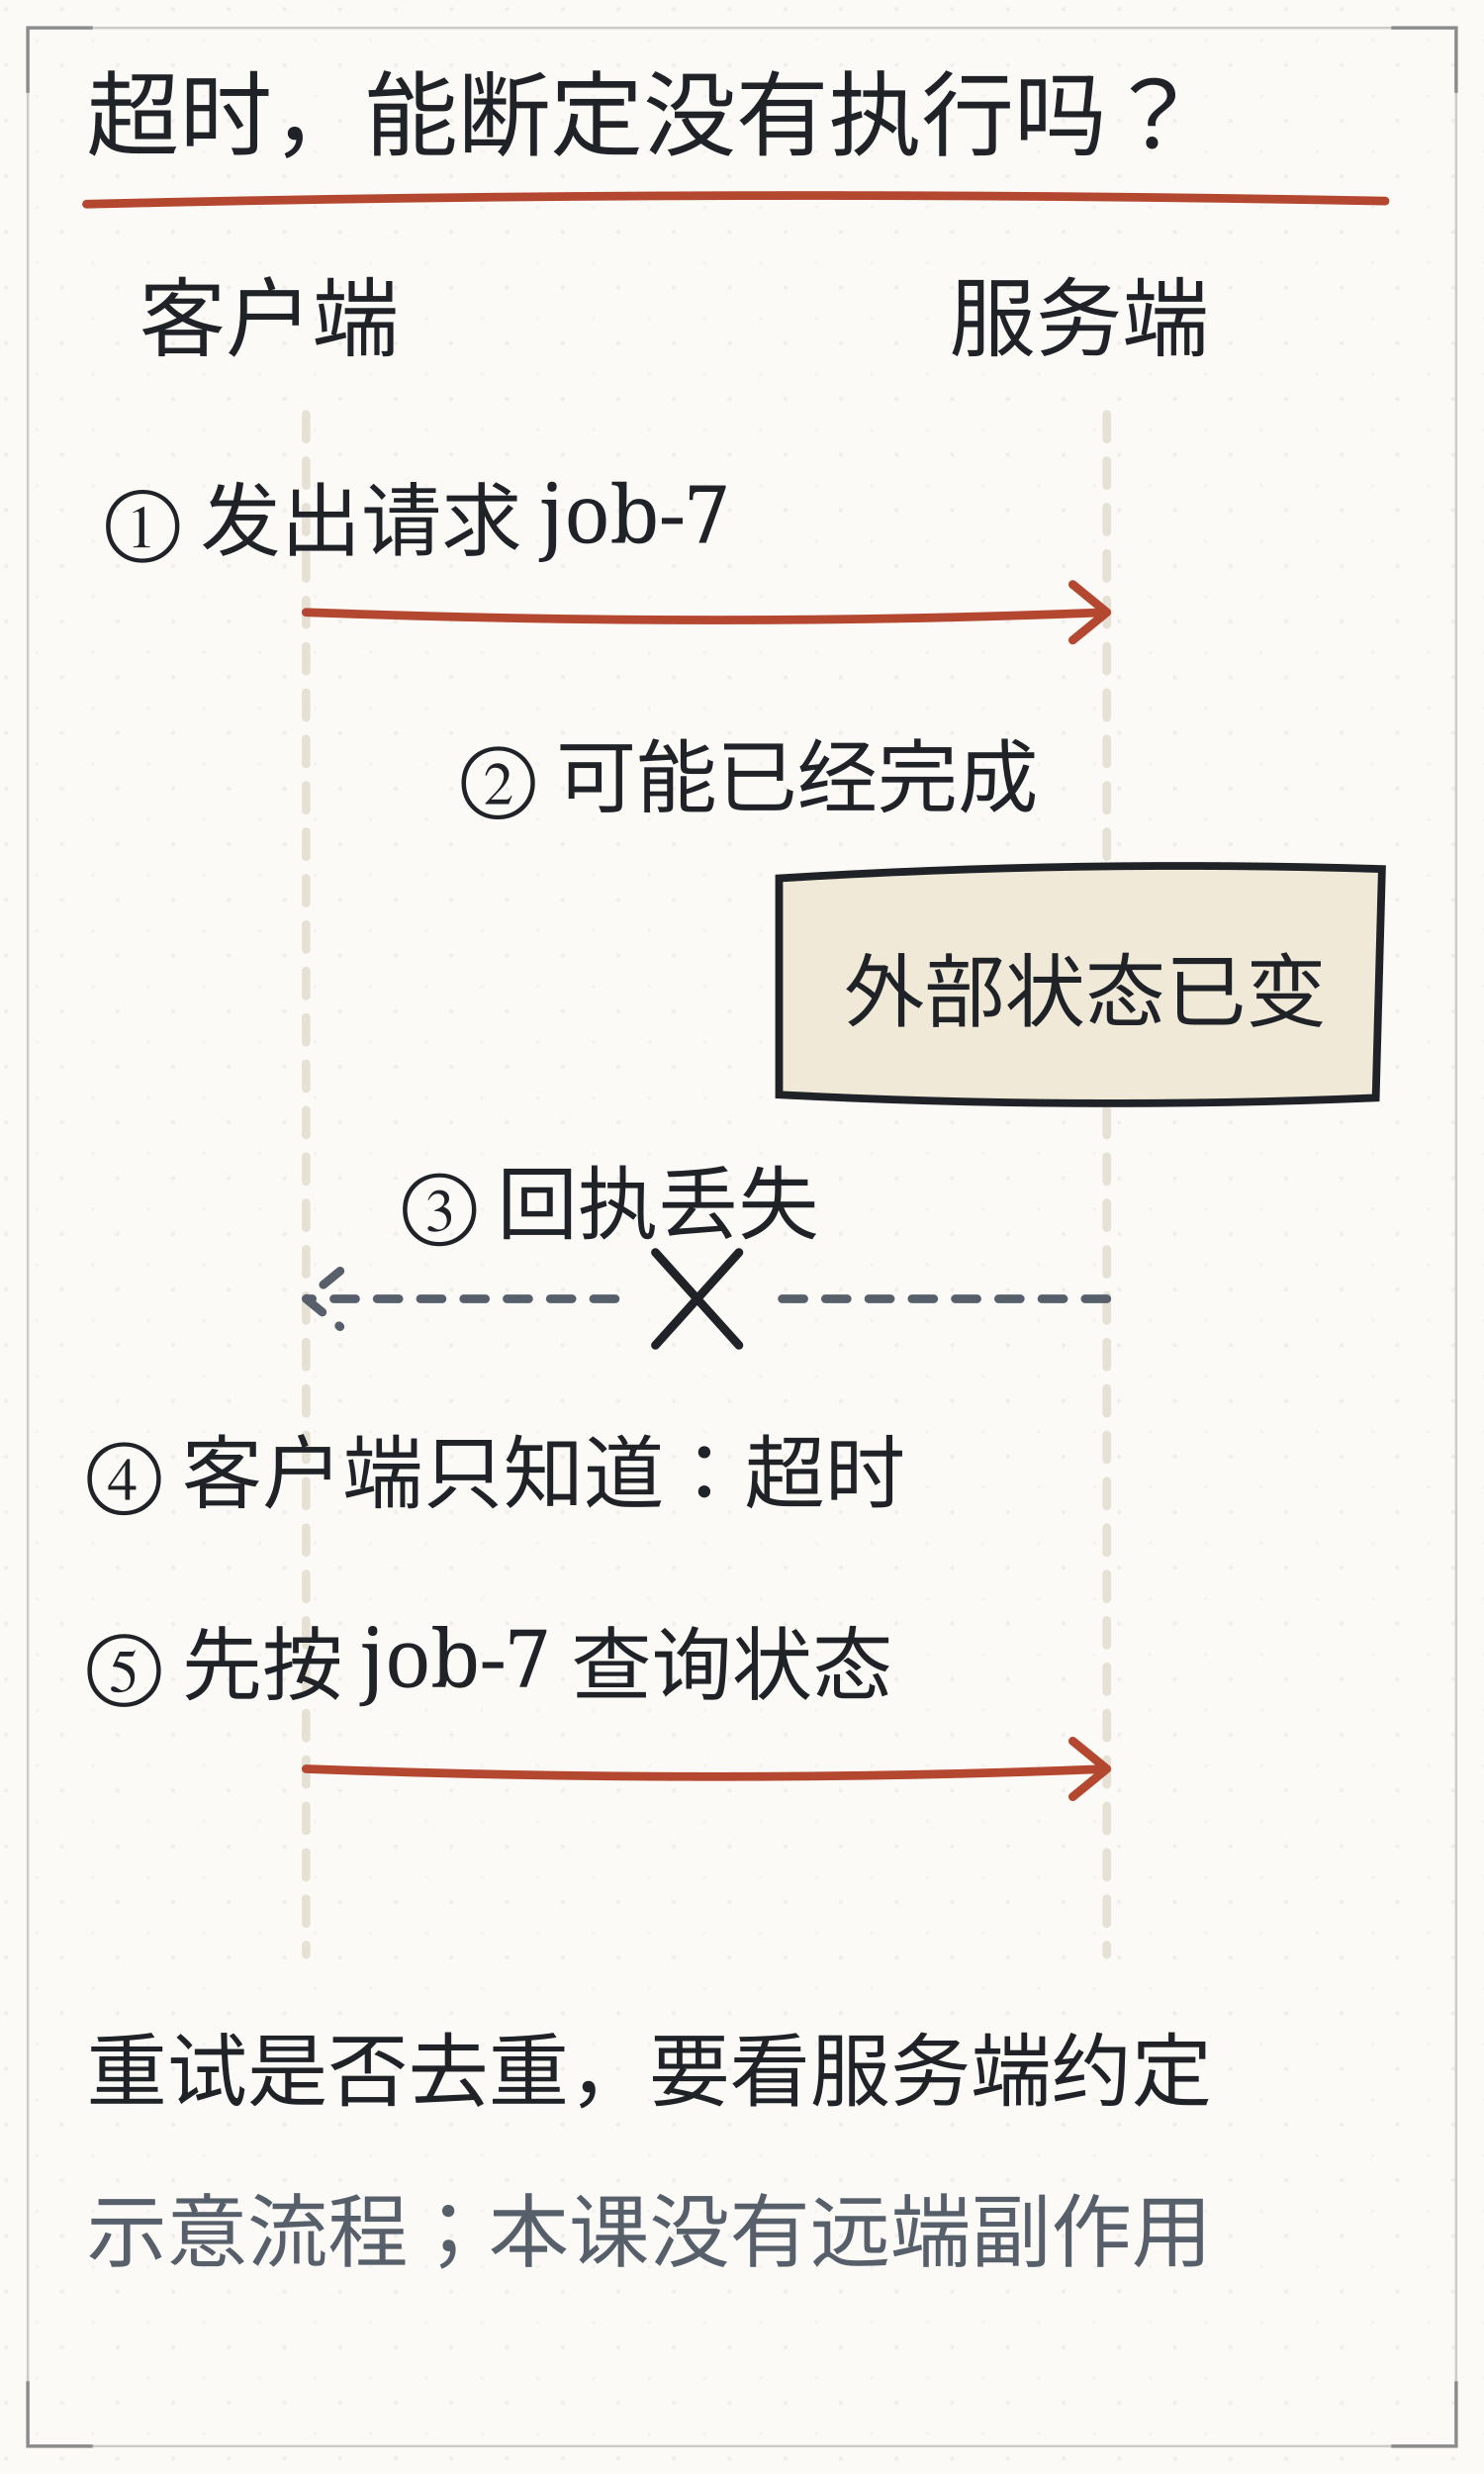
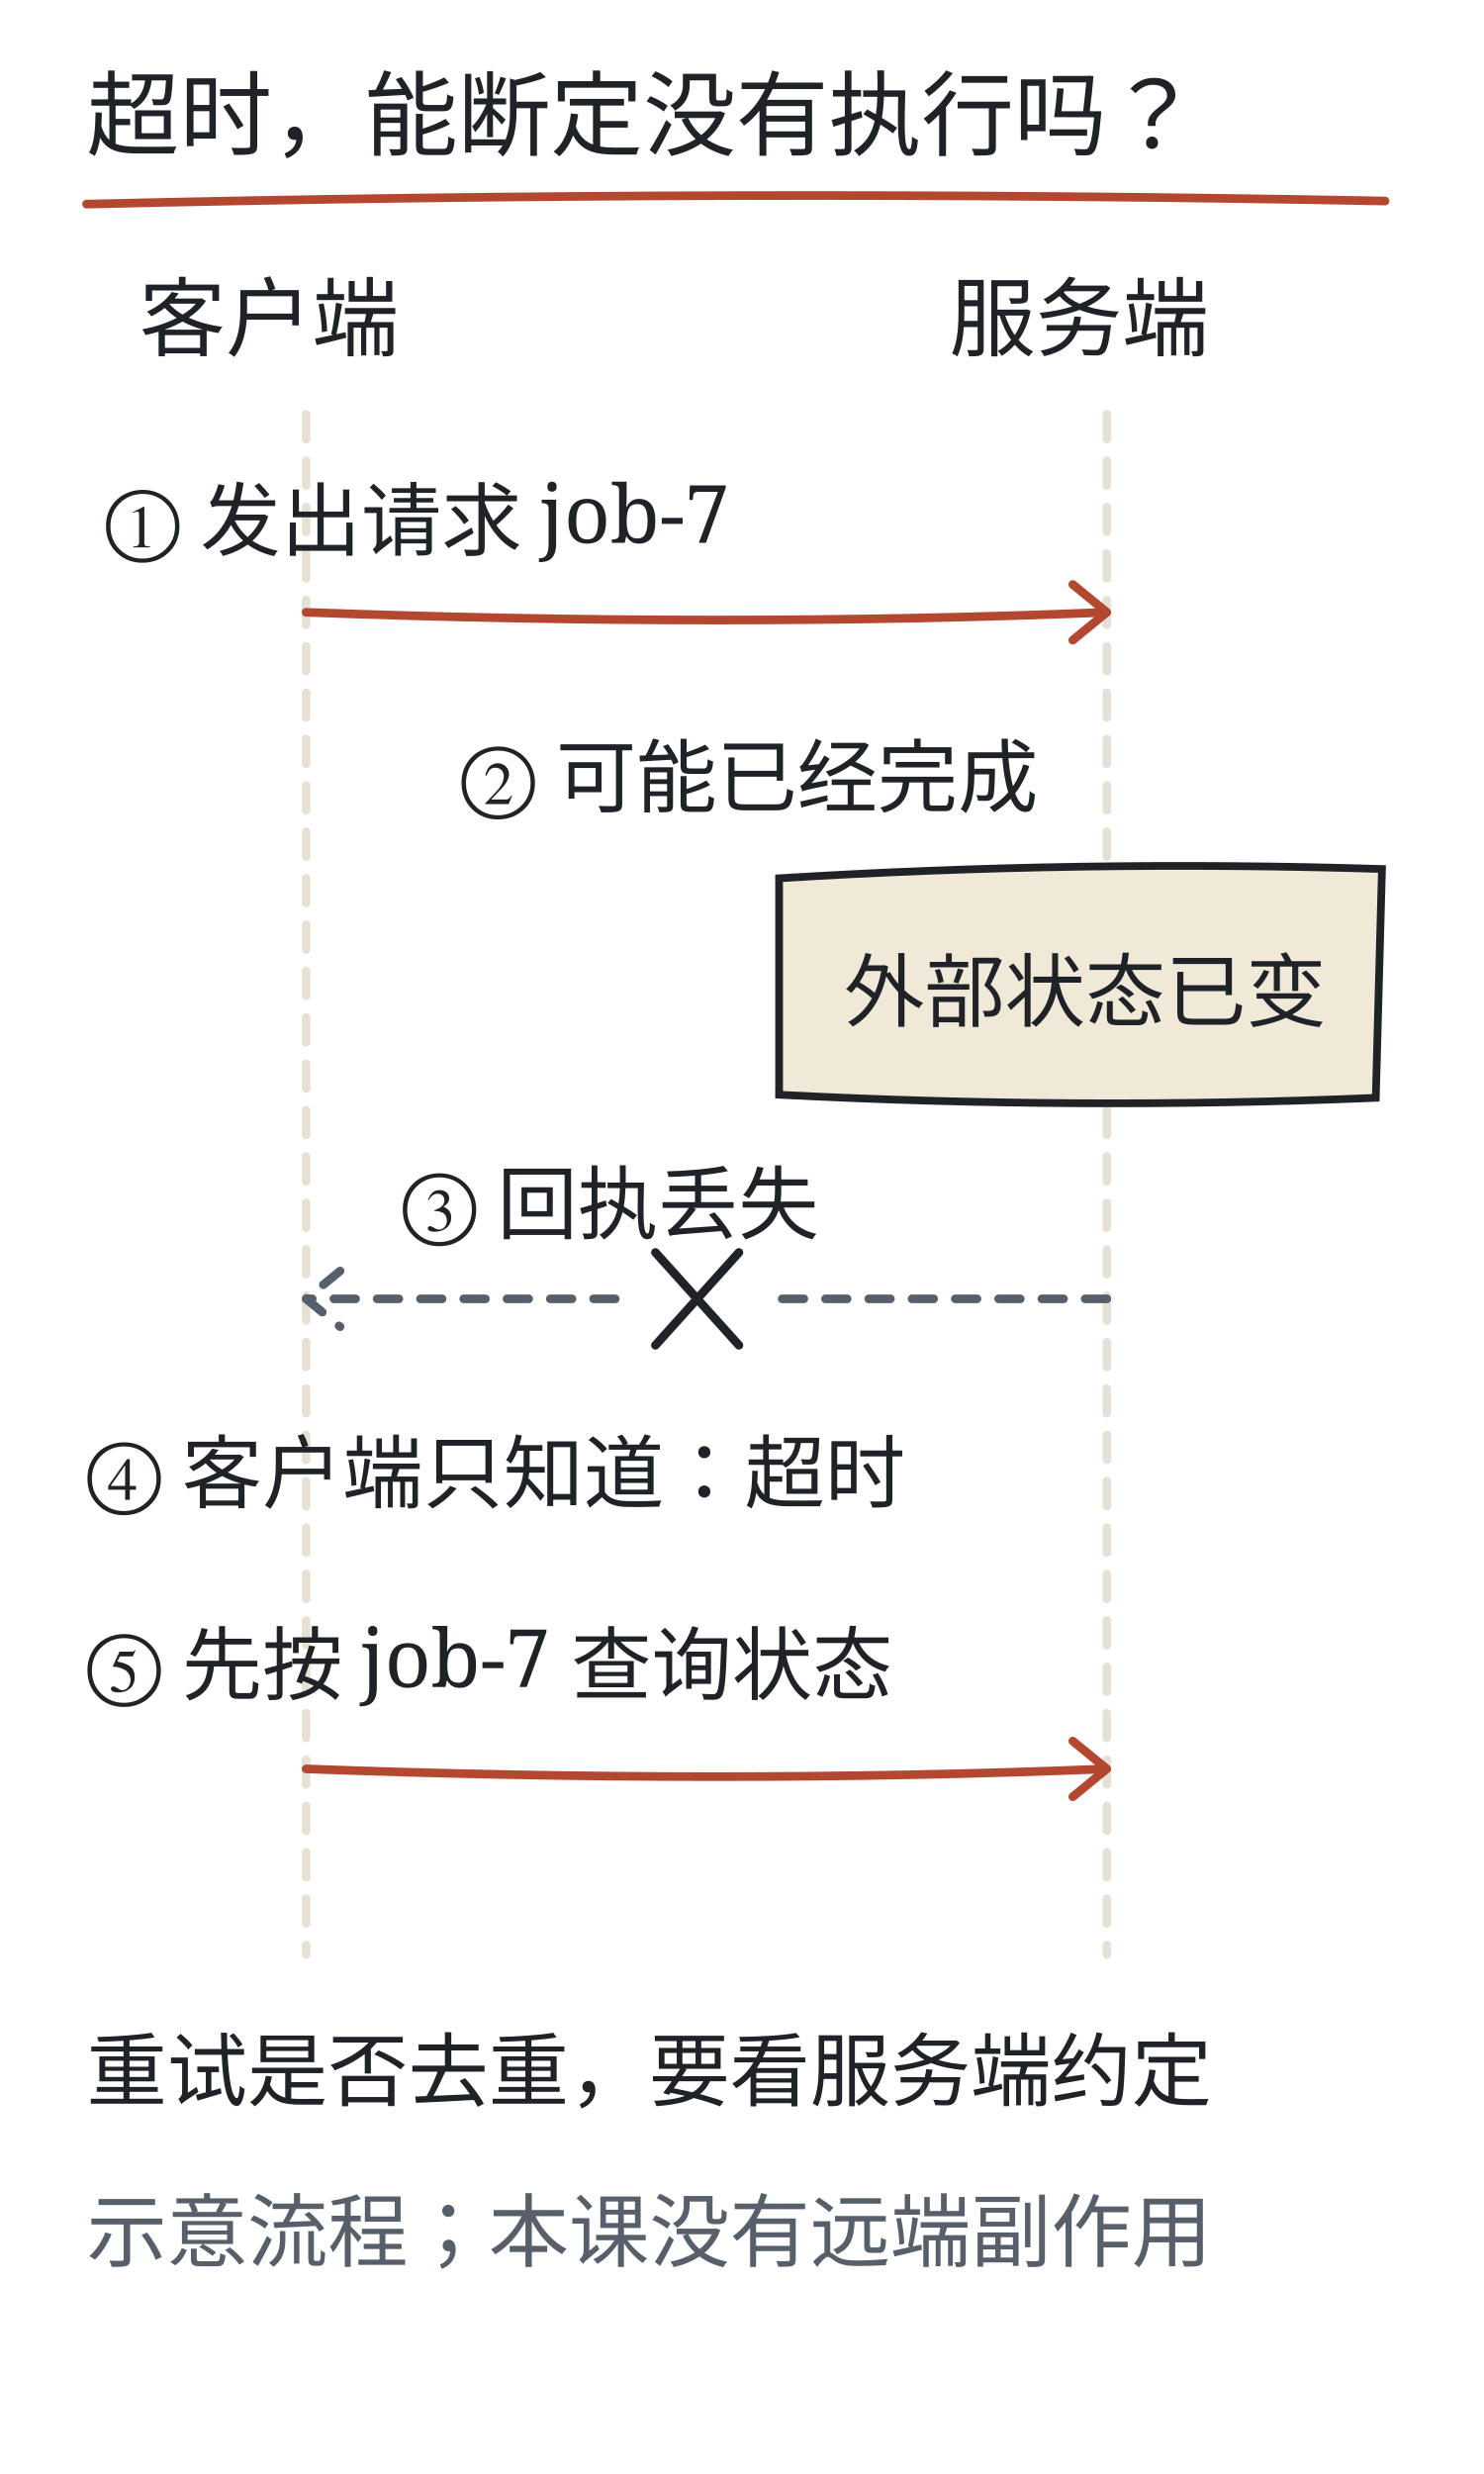
<svg xmlns="http://www.w3.org/2000/svg" width="480" height="800" viewBox="0 0 480 800" role="img" aria-labelledby="title desc">
-   <defs>
-     <pattern id="figure-grain" width="18" height="18" patternUnits="userSpaceOnUse">
-       <circle cx="2" cy="3" r=".7" fill="#1f2328" opacity=".16" />
-       <circle cx="12" cy="13" r=".55" fill="#1f2328" opacity=".11" />
-     </pattern>
-   </defs>
-   <rect width="480" height="800" fill="#fbfaf6" />
-   <rect width="480" height="800" fill="url(#figure-grain)" opacity=".34" />
-   <rect x="9" y="9" width="462" height="782" fill="none" stroke="#1f2328" stroke-width=".8" opacity=".22" />
-   <path d="M9 30 V9 H30 M450 9 H471 V30 M9 770 V791 H30 M450 791 H471 V770" fill="none" stroke="#1f2328" stroke-width="1.2" opacity=".38" />
  <g font-family="'Noto Serif SC','Source Han Serif SC','Songti SC','SimSun',serif">
    <text x="28" y="48" font-size="30" fill="#1f2328">超时，能断定没有执行吗？</text>
    <path d="M28 66 Q238 61 448 65" fill="none" stroke="#B4472F" stroke-width="2.8" stroke-linecap="round" stroke-linejoin="round" />
    <text x="45" y="113" font-size="28" fill="#1f2328">客户端</text>
    <text x="307" y="113" font-size="28" fill="#1f2328">服务端</text>
    <path d="M99 134 L99 632 M358 134 L358 632" fill="none" stroke="#e6e1d4" stroke-width="2.8" stroke-linecap="round" stroke-linejoin="round" stroke-dasharray="8 7" />
    <text x="34" y="177" font-size="26" fill="#1f2328">① 发出请求 job-7</text>
    <path d="M99 198 Q235 203 358 198 M347 189 L358 198 L347 207" fill="none" stroke="#B4472F" stroke-width="2.8" stroke-linecap="round" stroke-linejoin="round" />
    <text x="149" y="260" font-size="26" fill="#1f2328">② 可能已经完成</text>
    <path d="M252 284 Q349.5 278 447 281 L445 355 Q349.5 359 252 354Z" fill="#f0e9d8" stroke="#1f2328" stroke-width="2.5" />
    <text x="273" y="330" font-size="26" fill="#1f2328">外部状态已变</text>
    <text x="130" y="398" font-size="26" fill="#1f2328">③ 回执丢失</text>
    <path d="M358 420 L252 420 M199 420 L99 420 M110 411 L99 420 L110 429" fill="none" stroke="#57606a" stroke-width="2.8" stroke-linecap="round" stroke-linejoin="round" stroke-dasharray="7 7" />
    <path d="M212 405 L239 435 M212 435 L239 405" fill="none" stroke="#1f2328" stroke-width="2.8" stroke-linecap="round" stroke-linejoin="round" />
    <text x="28" y="485" font-size="26" fill="#1f2328">④ 客户端只知道：超时</text>
    <text x="28" y="547" font-size="26" fill="#1f2328">⑤ 先按 job-7 查询状态</text>
    <path d="M99 572 Q234 577 358 572 M347 563 L358 572 L347 581" fill="none" stroke="#B4472F" stroke-width="2.8" stroke-linecap="round" stroke-linejoin="round" />
    <text x="28" y="679" font-size="26" fill="#1f2328">重试是否去重，要看服务端约定</text>
    <text x="28" y="731" font-size="26" fill="#57606a">示意流程；本课没有远端副作用</text>
  </g>
</svg>
